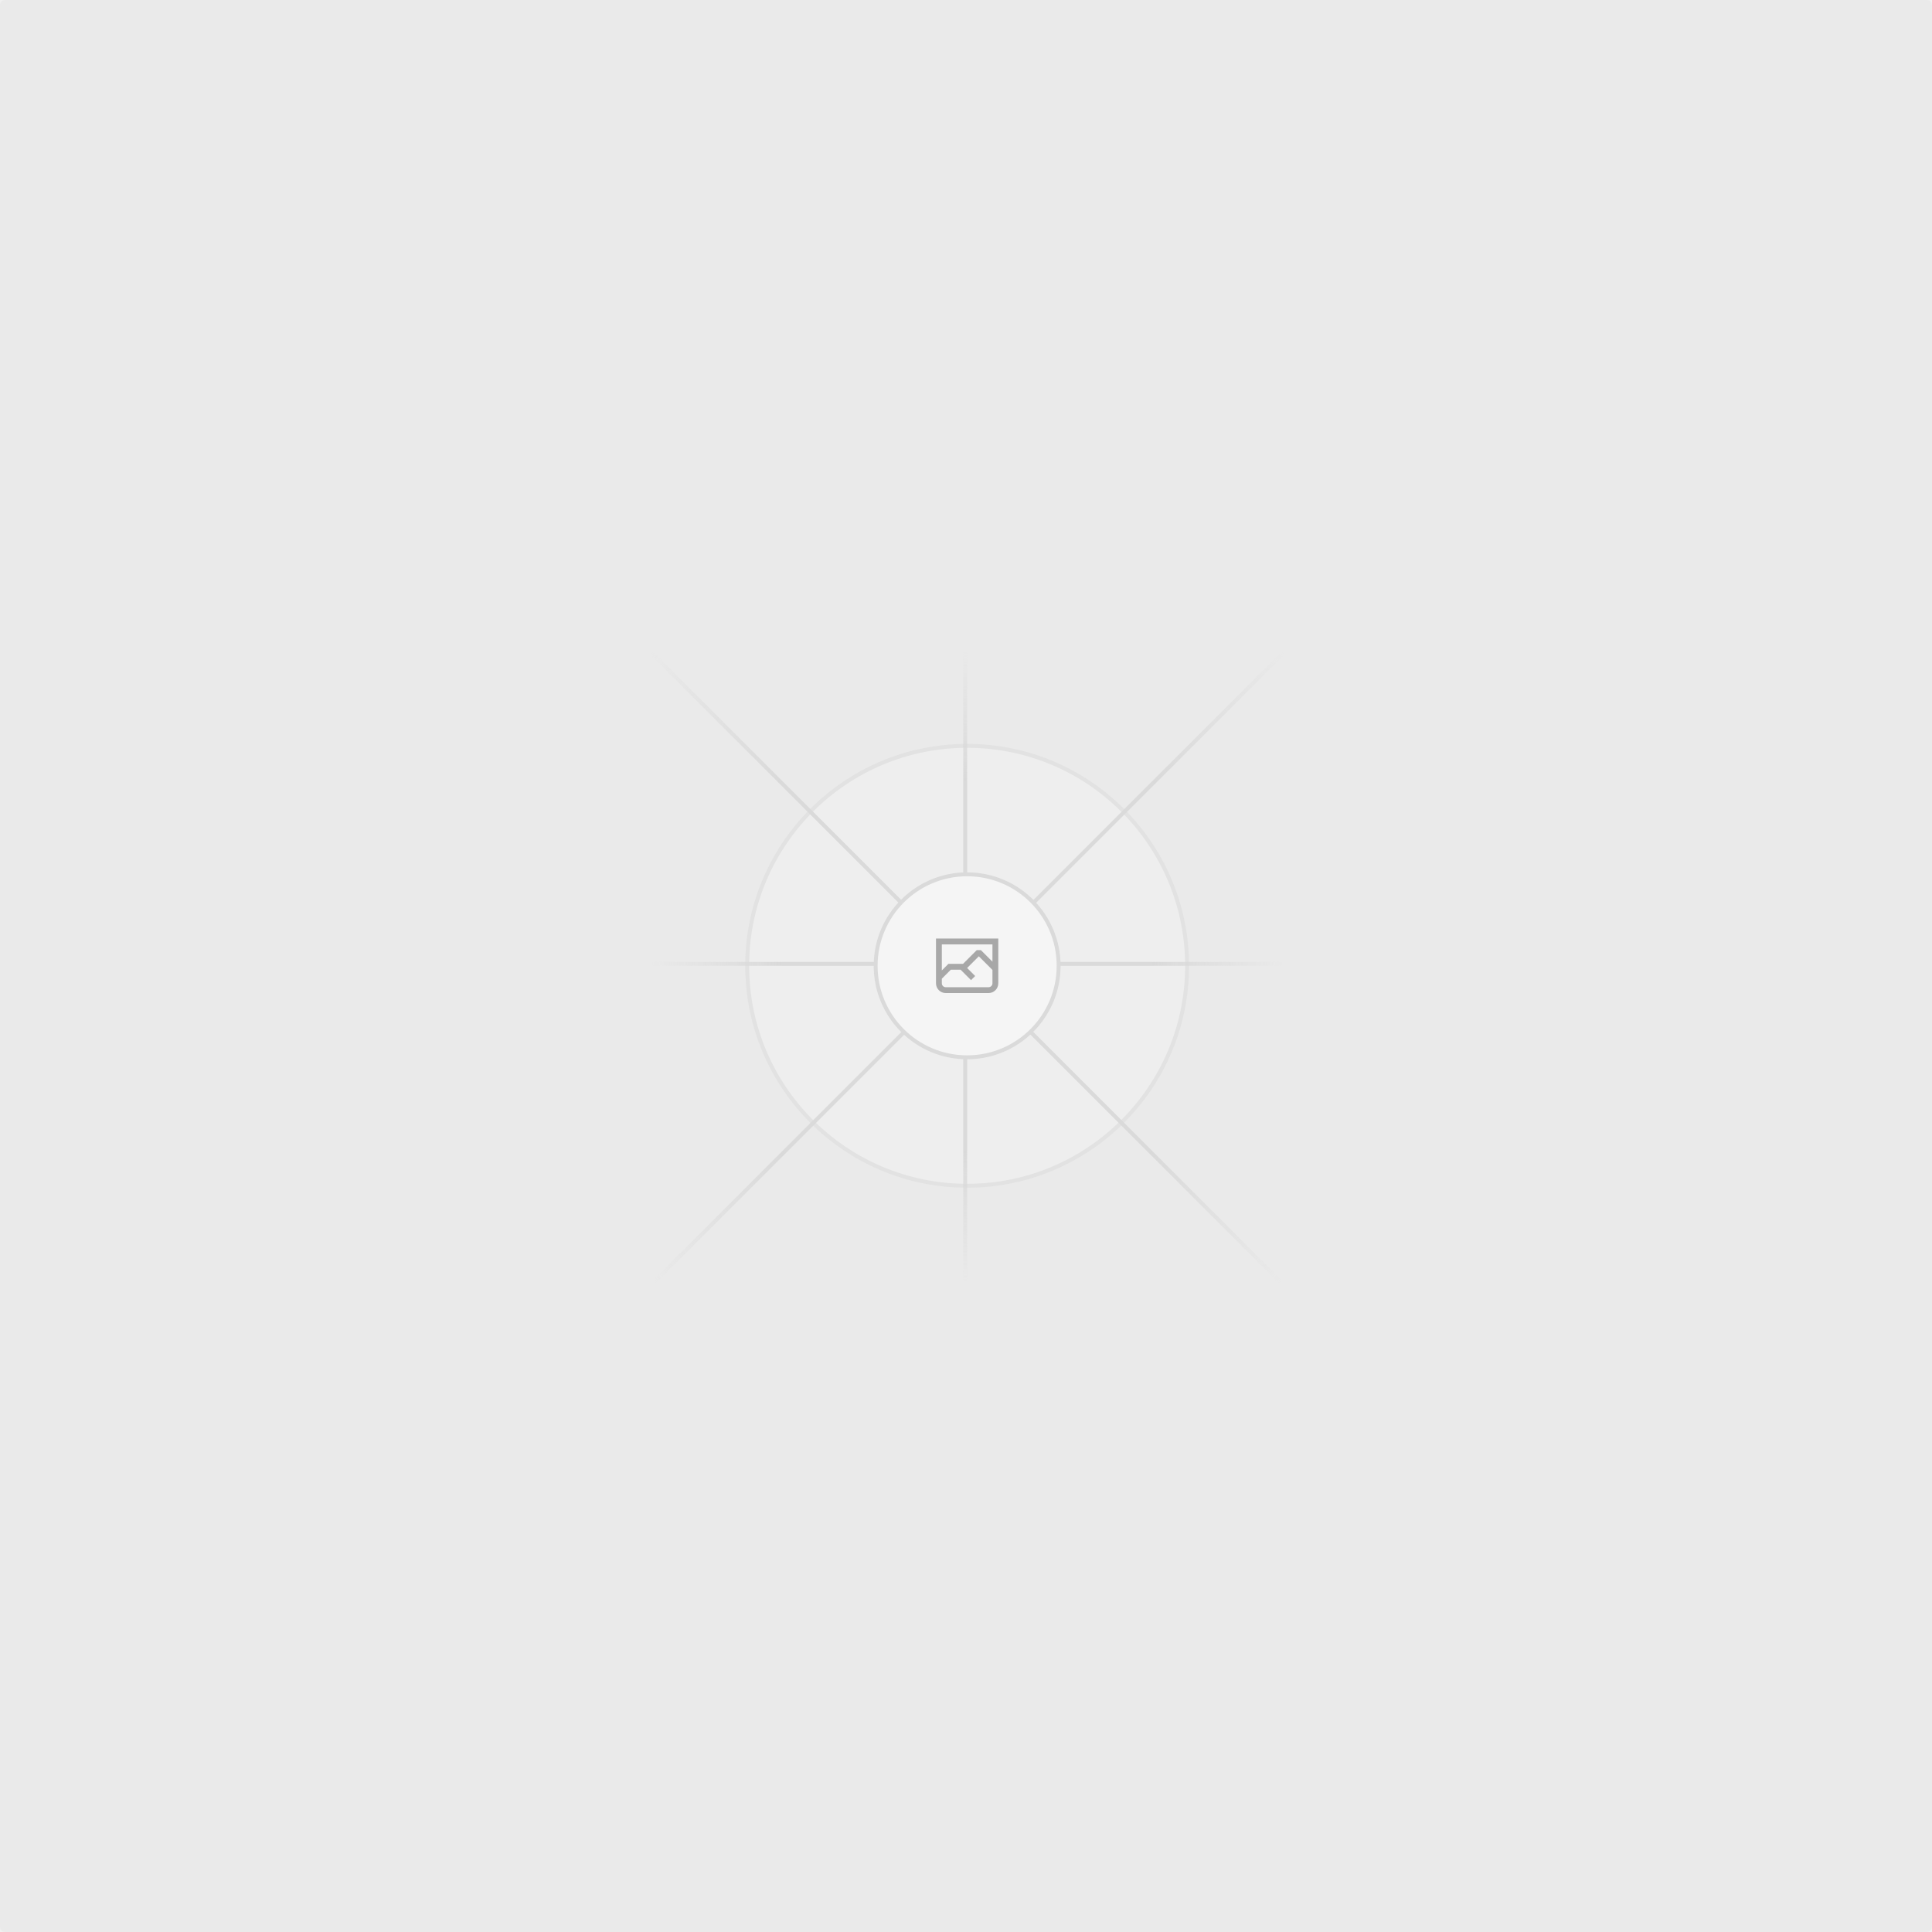
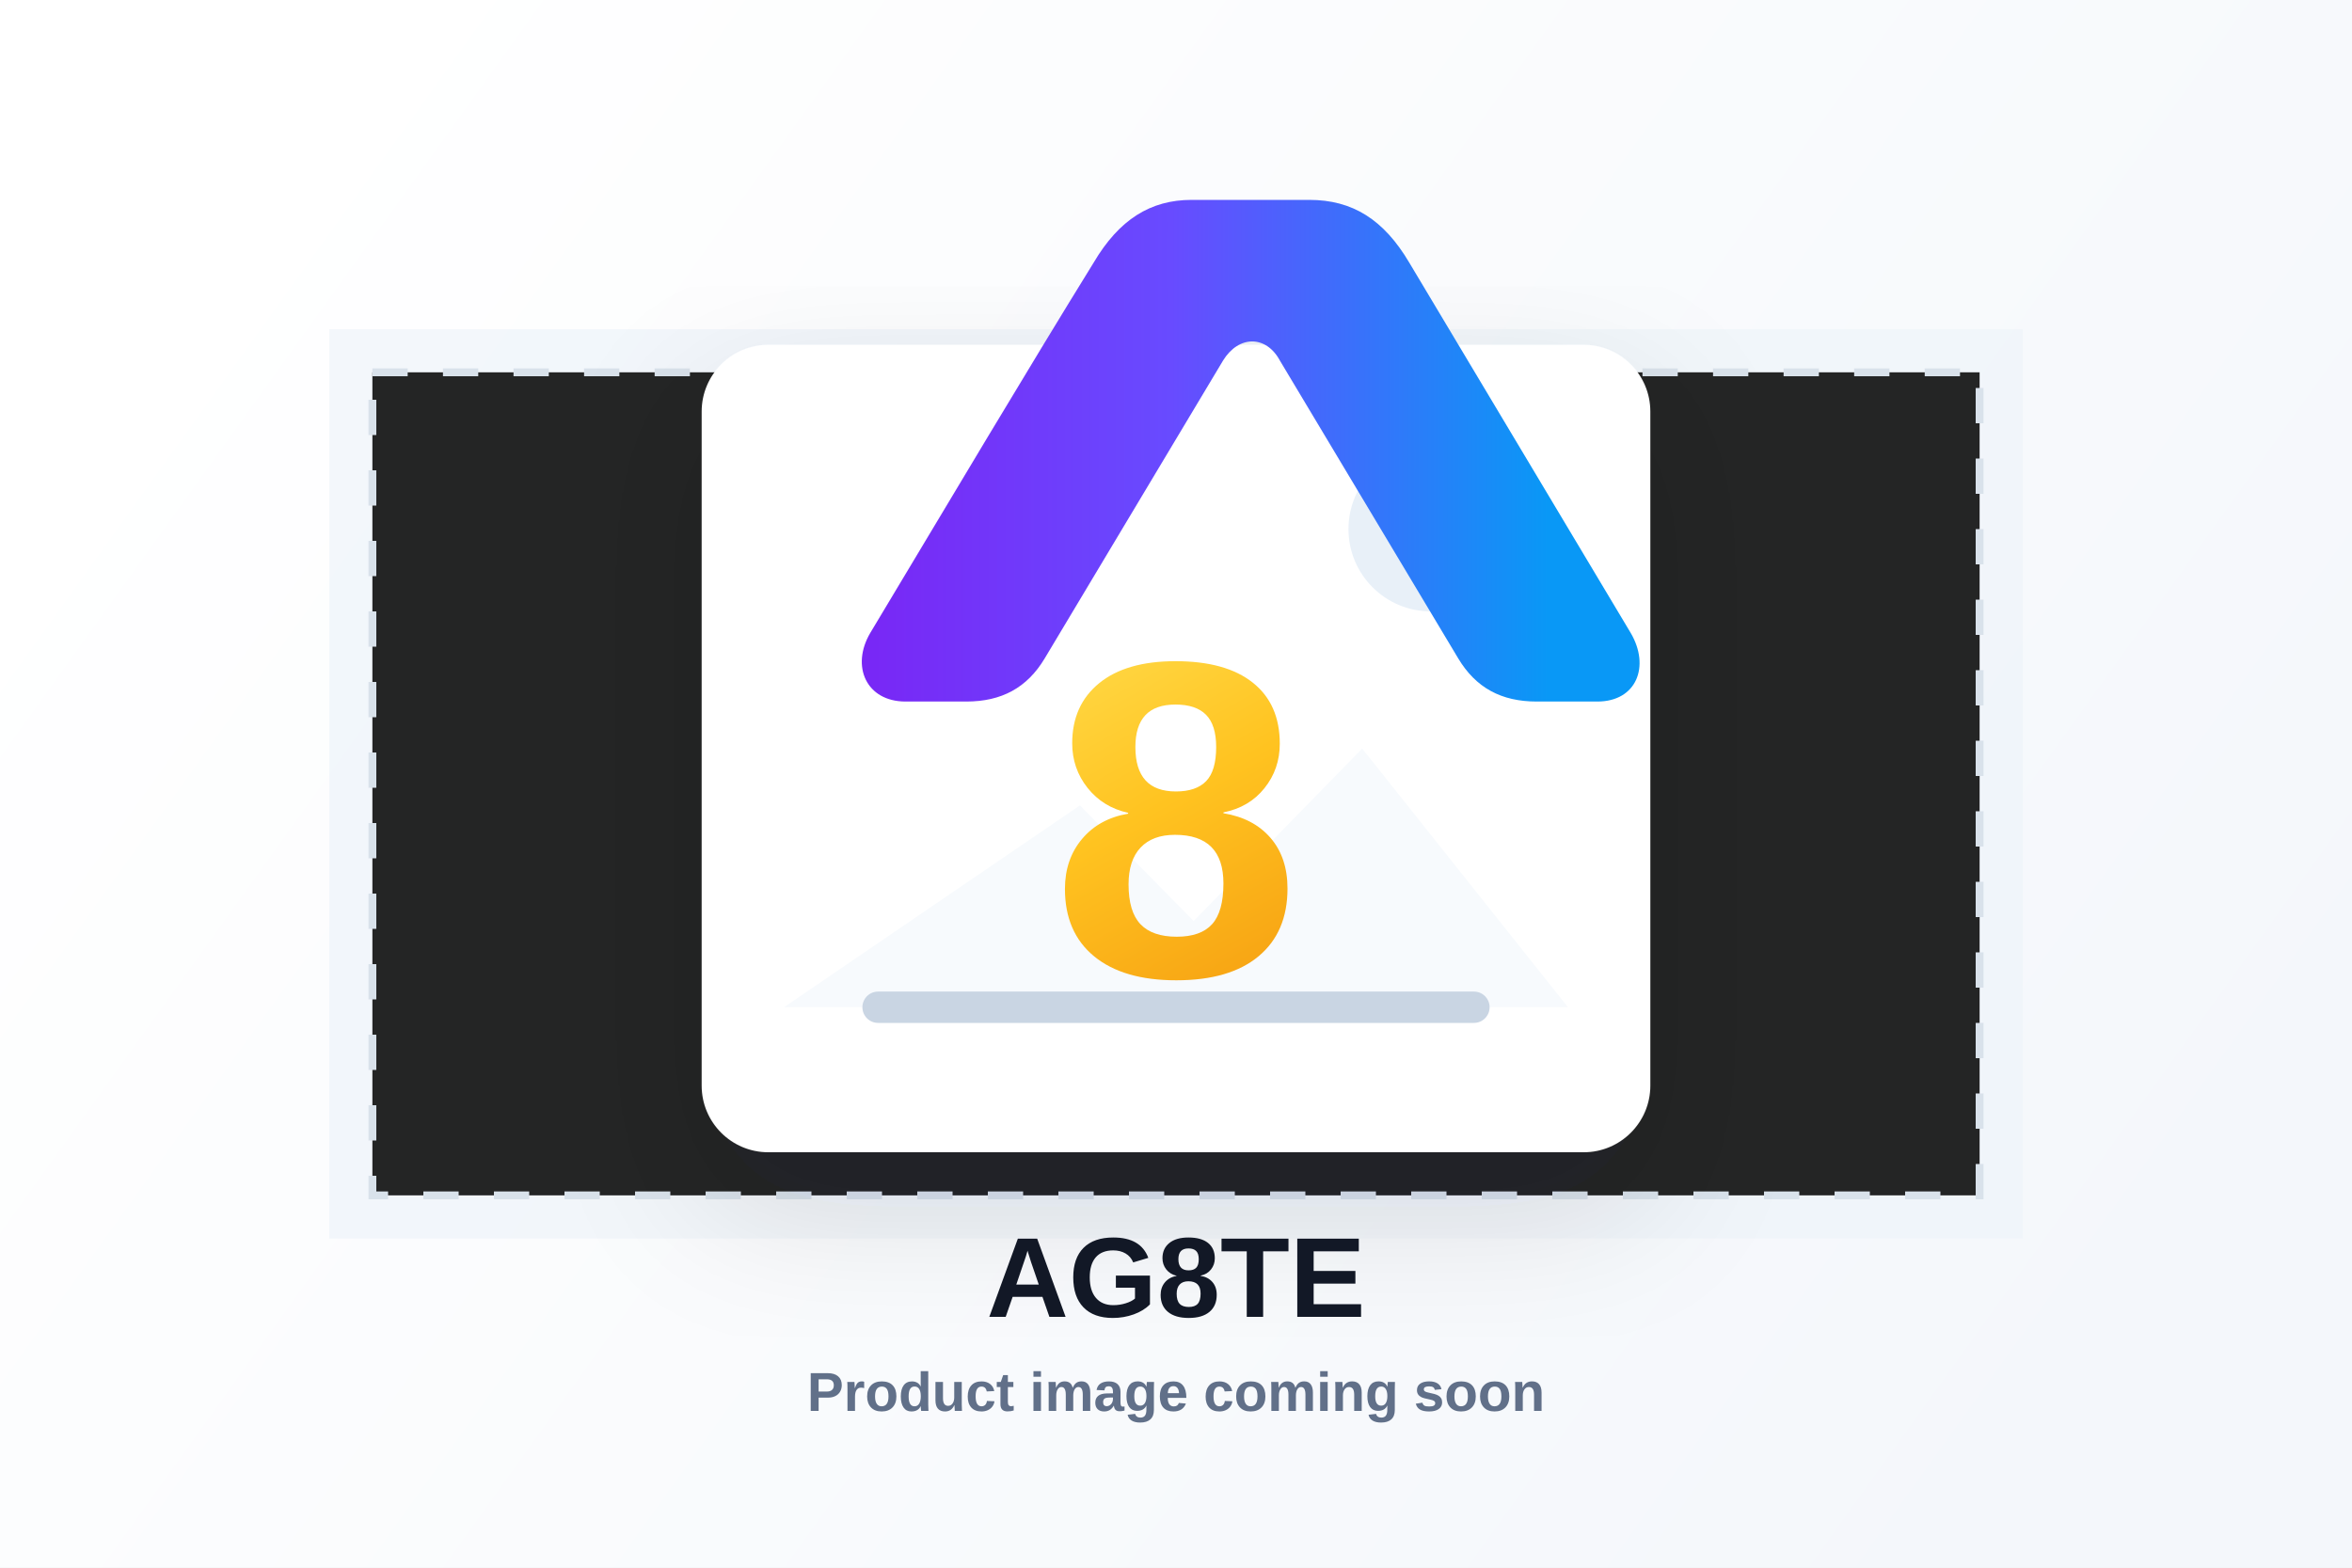
- <svg xmlns="http://www.w3.org/2000/svg" width="1200" height="1200" fill="none">
-   <rect width="1200" height="1200" fill="#EAEAEA" rx="3" />
-   <g opacity=".5">
-     <g opacity=".5">
-       <path fill="#FAFAFA" d="M600.709 736.5c-75.454 0-136.621-61.167-136.621-136.62 0-75.454 61.167-136.621 136.621-136.621 75.453 0 136.62 61.167 136.62 136.621 0 75.453-61.167 136.62-136.62 136.62Z" />
-       <path stroke="#C9C9C9" stroke-width="2.418" d="M600.709 736.5c-75.454 0-136.621-61.167-136.621-136.62 0-75.454 61.167-136.621 136.621-136.621 75.453 0 136.62 61.167 136.62 136.621 0 75.453-61.167 136.62-136.62 136.62Z" />
-     </g>
-     <path stroke="url(#a)" stroke-width="2.418" d="M0-1.209h553.581" transform="scale(1 -1) rotate(45 1163.11 91.165)" />
-     <path stroke="url(#b)" stroke-width="2.418" d="M404.846 598.671h391.726" />
-     <path stroke="url(#c)" stroke-width="2.418" d="M599.5 795.742V404.017" />
-     <path stroke="url(#d)" stroke-width="2.418" d="m795.717 796.597-391.441-391.44" />
-     <path fill="#fff" d="M600.709 656.704c-31.384 0-56.825-25.441-56.825-56.824 0-31.384 25.441-56.825 56.825-56.825 31.383 0 56.824 25.441 56.824 56.825 0 31.383-25.441 56.824-56.824 56.824Z" />
-     <g clip-path="url(#e)">
-       <path fill="#666" fill-rule="evenodd" d="M616.426 586.58h-31.434v16.176l3.553-3.554.531-.531h9.068l.074-.074 8.463-8.463h2.565l7.18 7.181V586.58Zm-15.715 14.654 3.698 3.699 1.283 1.282-2.565 2.565-1.282-1.283-5.2-5.199h-6.066l-5.514 5.514-.073.073v2.876a2.418 2.418 0 0 0 2.418 2.418h26.598a2.418 2.418 0 0 0 2.418-2.418v-8.317l-8.463-8.463-7.181 7.181-.071.072Zm-19.347 5.442v4.085a6.045 6.045 0 0 0 6.046 6.045h26.598a6.044 6.044 0 0 0 6.045-6.045v-7.108l1.356-1.355-1.282-1.283-.074-.073v-17.989h-38.689v23.43l-.146.146.146.147Z" clip-rule="evenodd" />
-     </g>
-     <path stroke="#C9C9C9" stroke-width="2.418" d="M600.709 656.704c-31.384 0-56.825-25.441-56.825-56.824 0-31.384 25.441-56.825 56.825-56.825 31.383 0 56.824 25.441 56.824 56.825 0 31.383-25.441 56.824-56.824 56.824Z" />
+ <svg xmlns="http://www.w3.org/2000/svg" viewBox="0 0 1200 800" role="img" aria-label="AG8TE product image placeholder">
+   <defs>
+     <linearGradient id="surface" x1="140" x2="1060" y1="70" y2="730" gradientUnits="userSpaceOnUse">
+       <stop stop-color="#FFFFFF" />
+       <stop offset="1" stop-color="#F4F7FB" />
+     </linearGradient>
+     <linearGradient id="ag8te-arch" x1="420" x2="790" y1="235" y2="235" gradientUnits="userSpaceOnUse">
+       <stop stop-color="#7B22F4" />
+       <stop offset=".48" stop-color="#684BFF" />
+       <stop offset="1" stop-color="#0998F6" />
+     </linearGradient>
+     <linearGradient id="ag8te-gold" x1="552" x2="682" y1="275" y2="508" gradientUnits="userSpaceOnUse">
+       <stop stop-color="#FFE45A" />
+       <stop offset=".52" stop-color="#FFC320" />
+       <stop offset="1" stop-color="#F59B10" />
+     </linearGradient>
+     <filter id="soft-shadow" x="210" y="118" width="780" height="564" filterUnits="userSpaceOnUse" color-interpolation-filters="sRGB">
+       <feDropShadow dx="0" dy="28" stdDeviation="38" flood-color="#162033" flood-opacity=".12" />
+     </filter>
+   </defs>
+   <rect width="1200" height="800" fill="url(#surface)" />
+   <path fill="#EEF3FA" d="M168 168h864v464H168z" opacity=".7" />
+   <path stroke="#D5DEE9" stroke-width="4" stroke-dasharray="18 18" d="M190 190h820v420H190z" opacity=".85" />
+   <g filter="url(#soft-shadow)">
+     <rect x="358" y="176" width="484" height="412" rx="34" fill="#FFFFFF" />
+     <path fill="#F7FAFD" d="M400 514h400l-105-132-86 88-58-59-151 103Z" />
+     <circle cx="730" cy="270" r="42" fill="#E8F0F8" />
+     <path fill="none" stroke="#C9D5E3" stroke-linecap="round" stroke-linejoin="round" stroke-width="16" d="M448 514h304" />
  </g>
-   <defs>
-     <linearGradient id="a" x1="554.061" x2="-.48" y1=".083" y2=".087" gradientUnits="userSpaceOnUse">
-       <stop stop-color="#C9C9C9" stop-opacity="0" />
-       <stop offset=".208" stop-color="#C9C9C9" />
-       <stop offset=".792" stop-color="#C9C9C9" />
-       <stop offset="1" stop-color="#C9C9C9" stop-opacity="0" />
-     </linearGradient>
-     <linearGradient id="b" x1="796.912" x2="404.507" y1="599.963" y2="599.965" gradientUnits="userSpaceOnUse">
-       <stop stop-color="#C9C9C9" stop-opacity="0" />
-       <stop offset=".208" stop-color="#C9C9C9" />
-       <stop offset=".792" stop-color="#C9C9C9" />
-       <stop offset="1" stop-color="#C9C9C9" stop-opacity="0" />
-     </linearGradient>
-     <linearGradient id="c" x1="600.792" x2="600.794" y1="403.677" y2="796.082" gradientUnits="userSpaceOnUse">
-       <stop stop-color="#C9C9C9" stop-opacity="0" />
-       <stop offset=".208" stop-color="#C9C9C9" />
-       <stop offset=".792" stop-color="#C9C9C9" />
-       <stop offset="1" stop-color="#C9C9C9" stop-opacity="0" />
-     </linearGradient>
-     <linearGradient id="d" x1="404.85" x2="796.972" y1="403.903" y2="796.02" gradientUnits="userSpaceOnUse">
-       <stop stop-color="#C9C9C9" stop-opacity="0" />
-       <stop offset=".208" stop-color="#C9C9C9" />
-       <stop offset=".792" stop-color="#C9C9C9" />
-       <stop offset="1" stop-color="#C9C9C9" stop-opacity="0" />
-     </linearGradient>
-     <clipPath id="e">
-       <path fill="#fff" d="M581.364 580.535h38.689v38.689h-38.689z" />
-     </clipPath>
-   </defs>
+   <g aria-hidden="true">
+     <path fill="url(#ag8te-arch)" d="M444 323c42-70 80-134 114-189 13-22 29-32 50-32h60c22 0 38 10 51 32l113 189c10 17 3 35-17 35h-31c-18 0-31-7-40-22l-91-152c-7-13-21-13-29 0l-91 152c-9 15-22 22-40 22h-31c-20 0-28-18-18-35Z" />
+     <text x="600" y="498" fill="url(#ag8te-gold)" font-family="Arial Black, Arial, sans-serif" font-size="230" font-weight="900" text-anchor="middle">8</text>
+   </g>
+   <text x="600" y="672" fill="#121826" font-family="Arial Black, Arial, sans-serif" font-size="58" font-weight="900" text-anchor="middle">AG8TE</text>
+   <text x="600" y="720" fill="#617089" font-family="Arial, sans-serif" font-size="28" font-weight="700" text-anchor="middle">Product image coming soon</text>
</svg>
